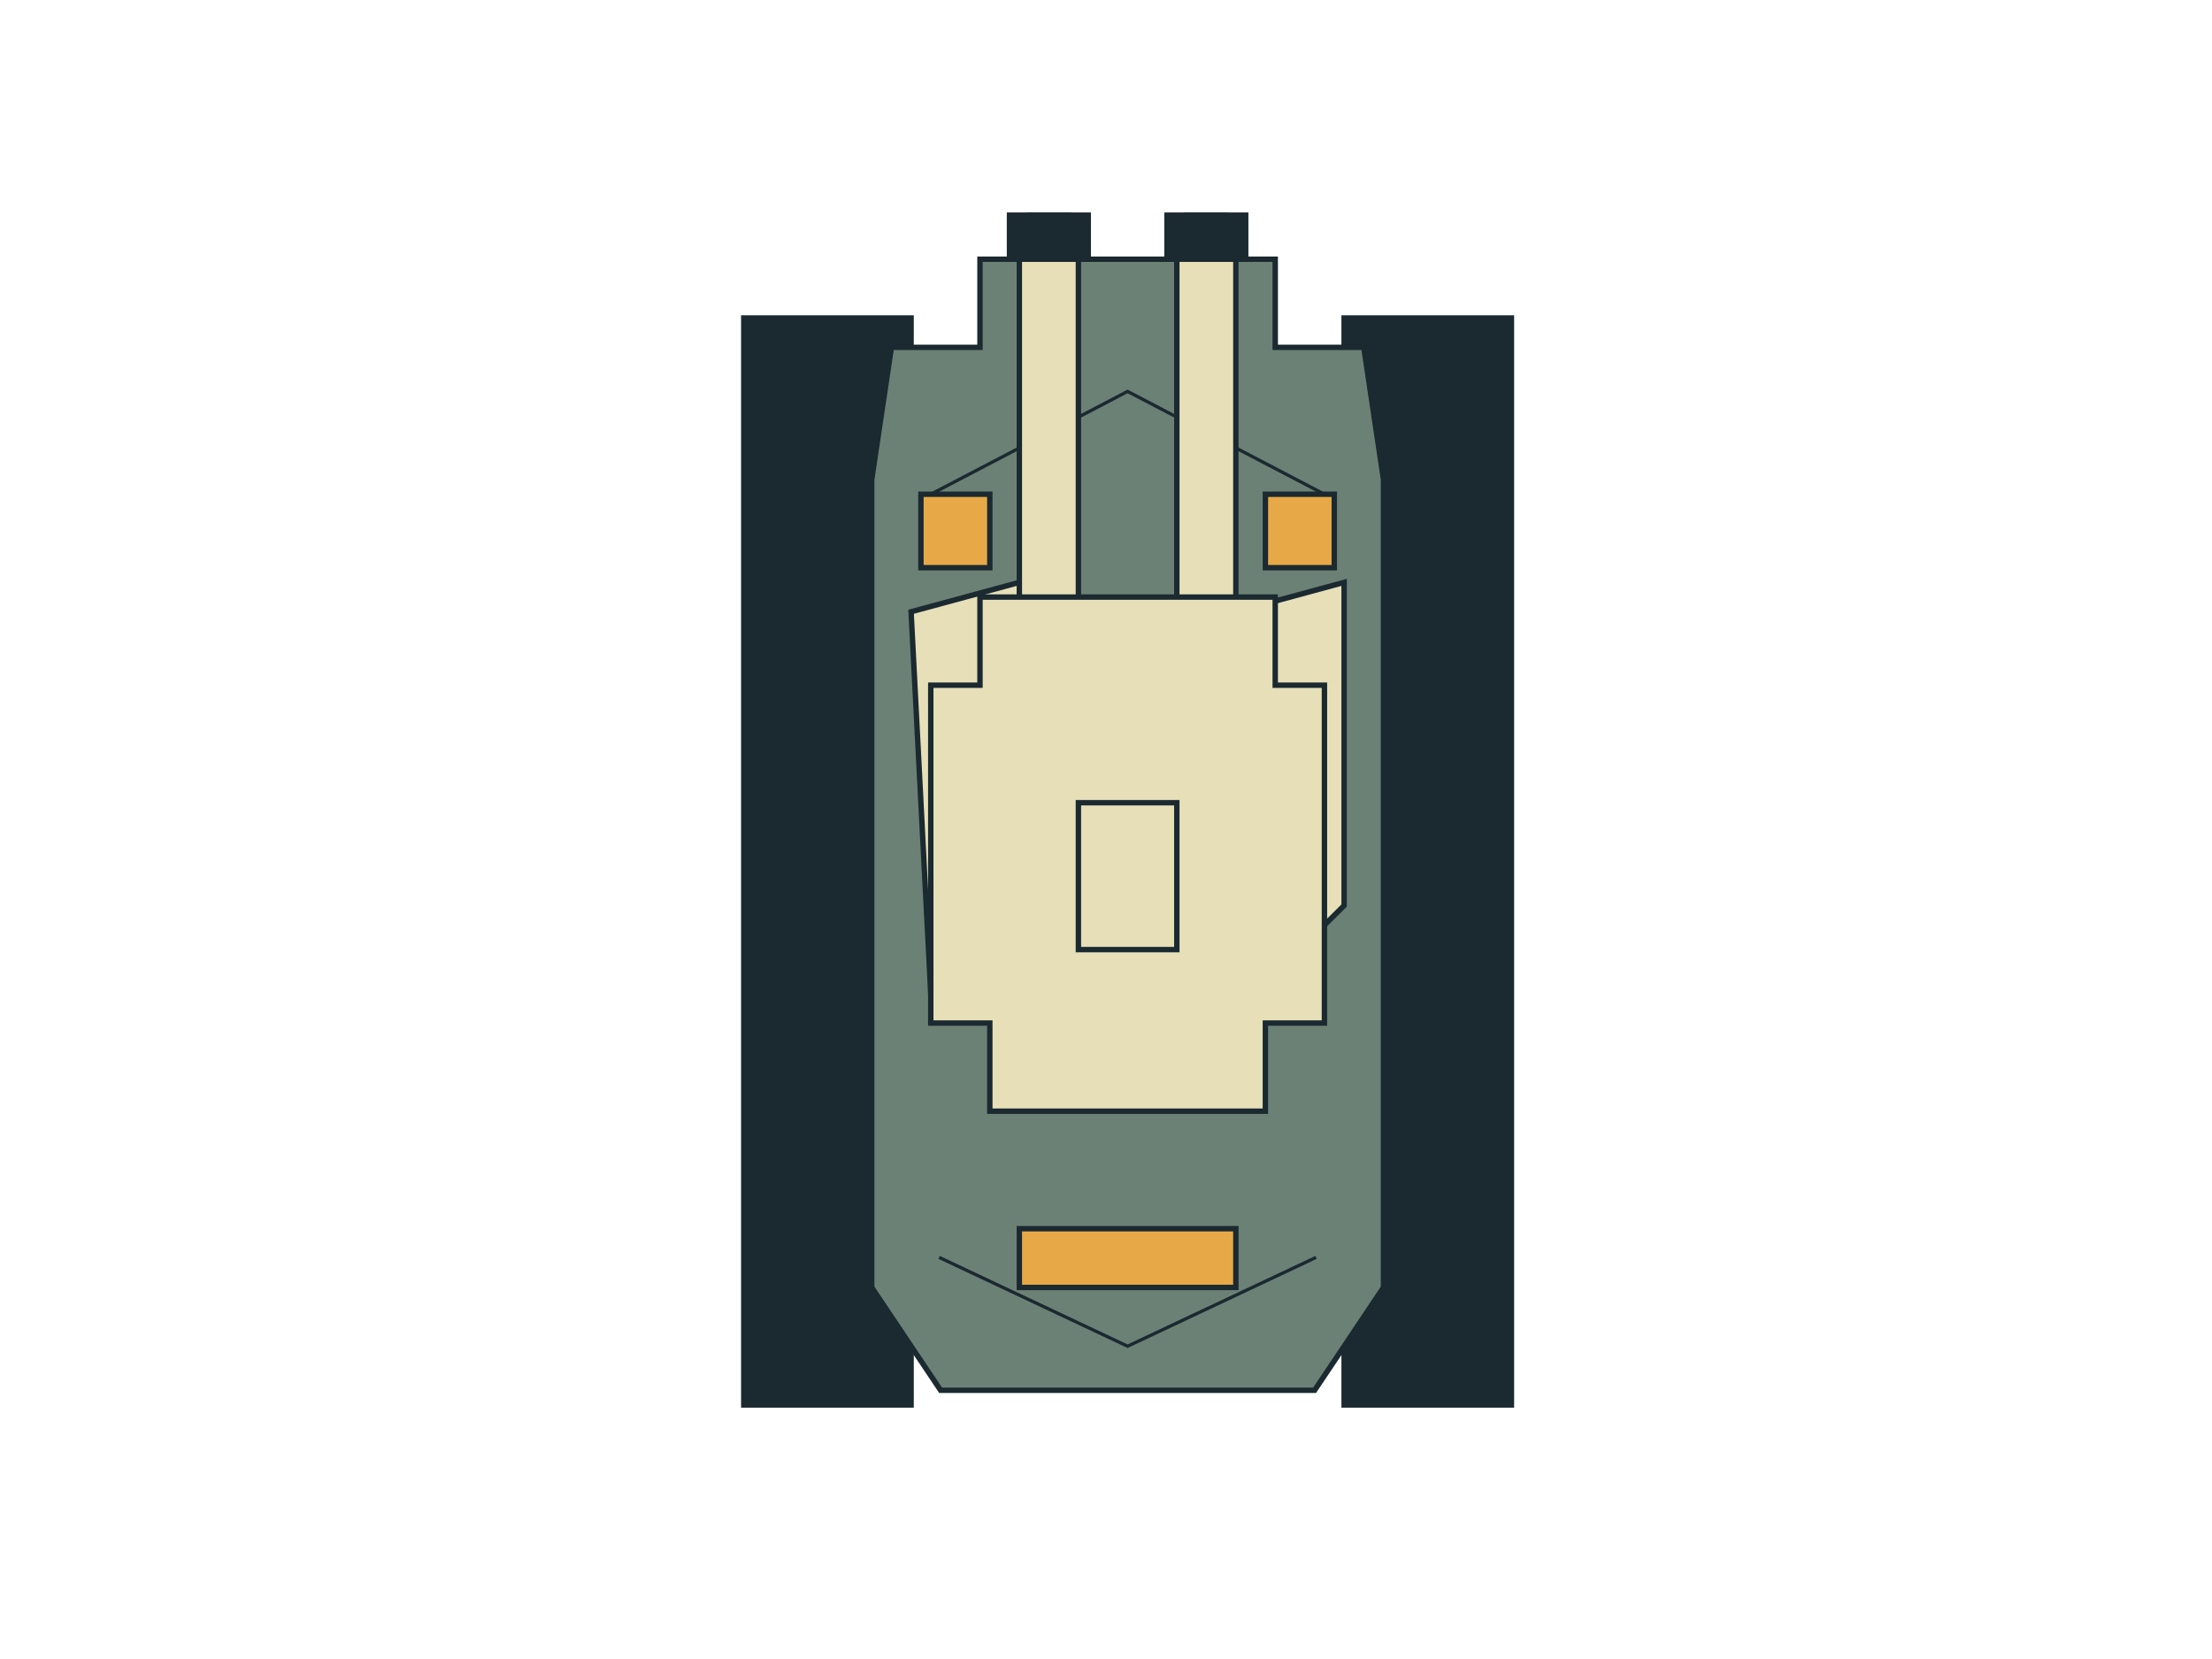
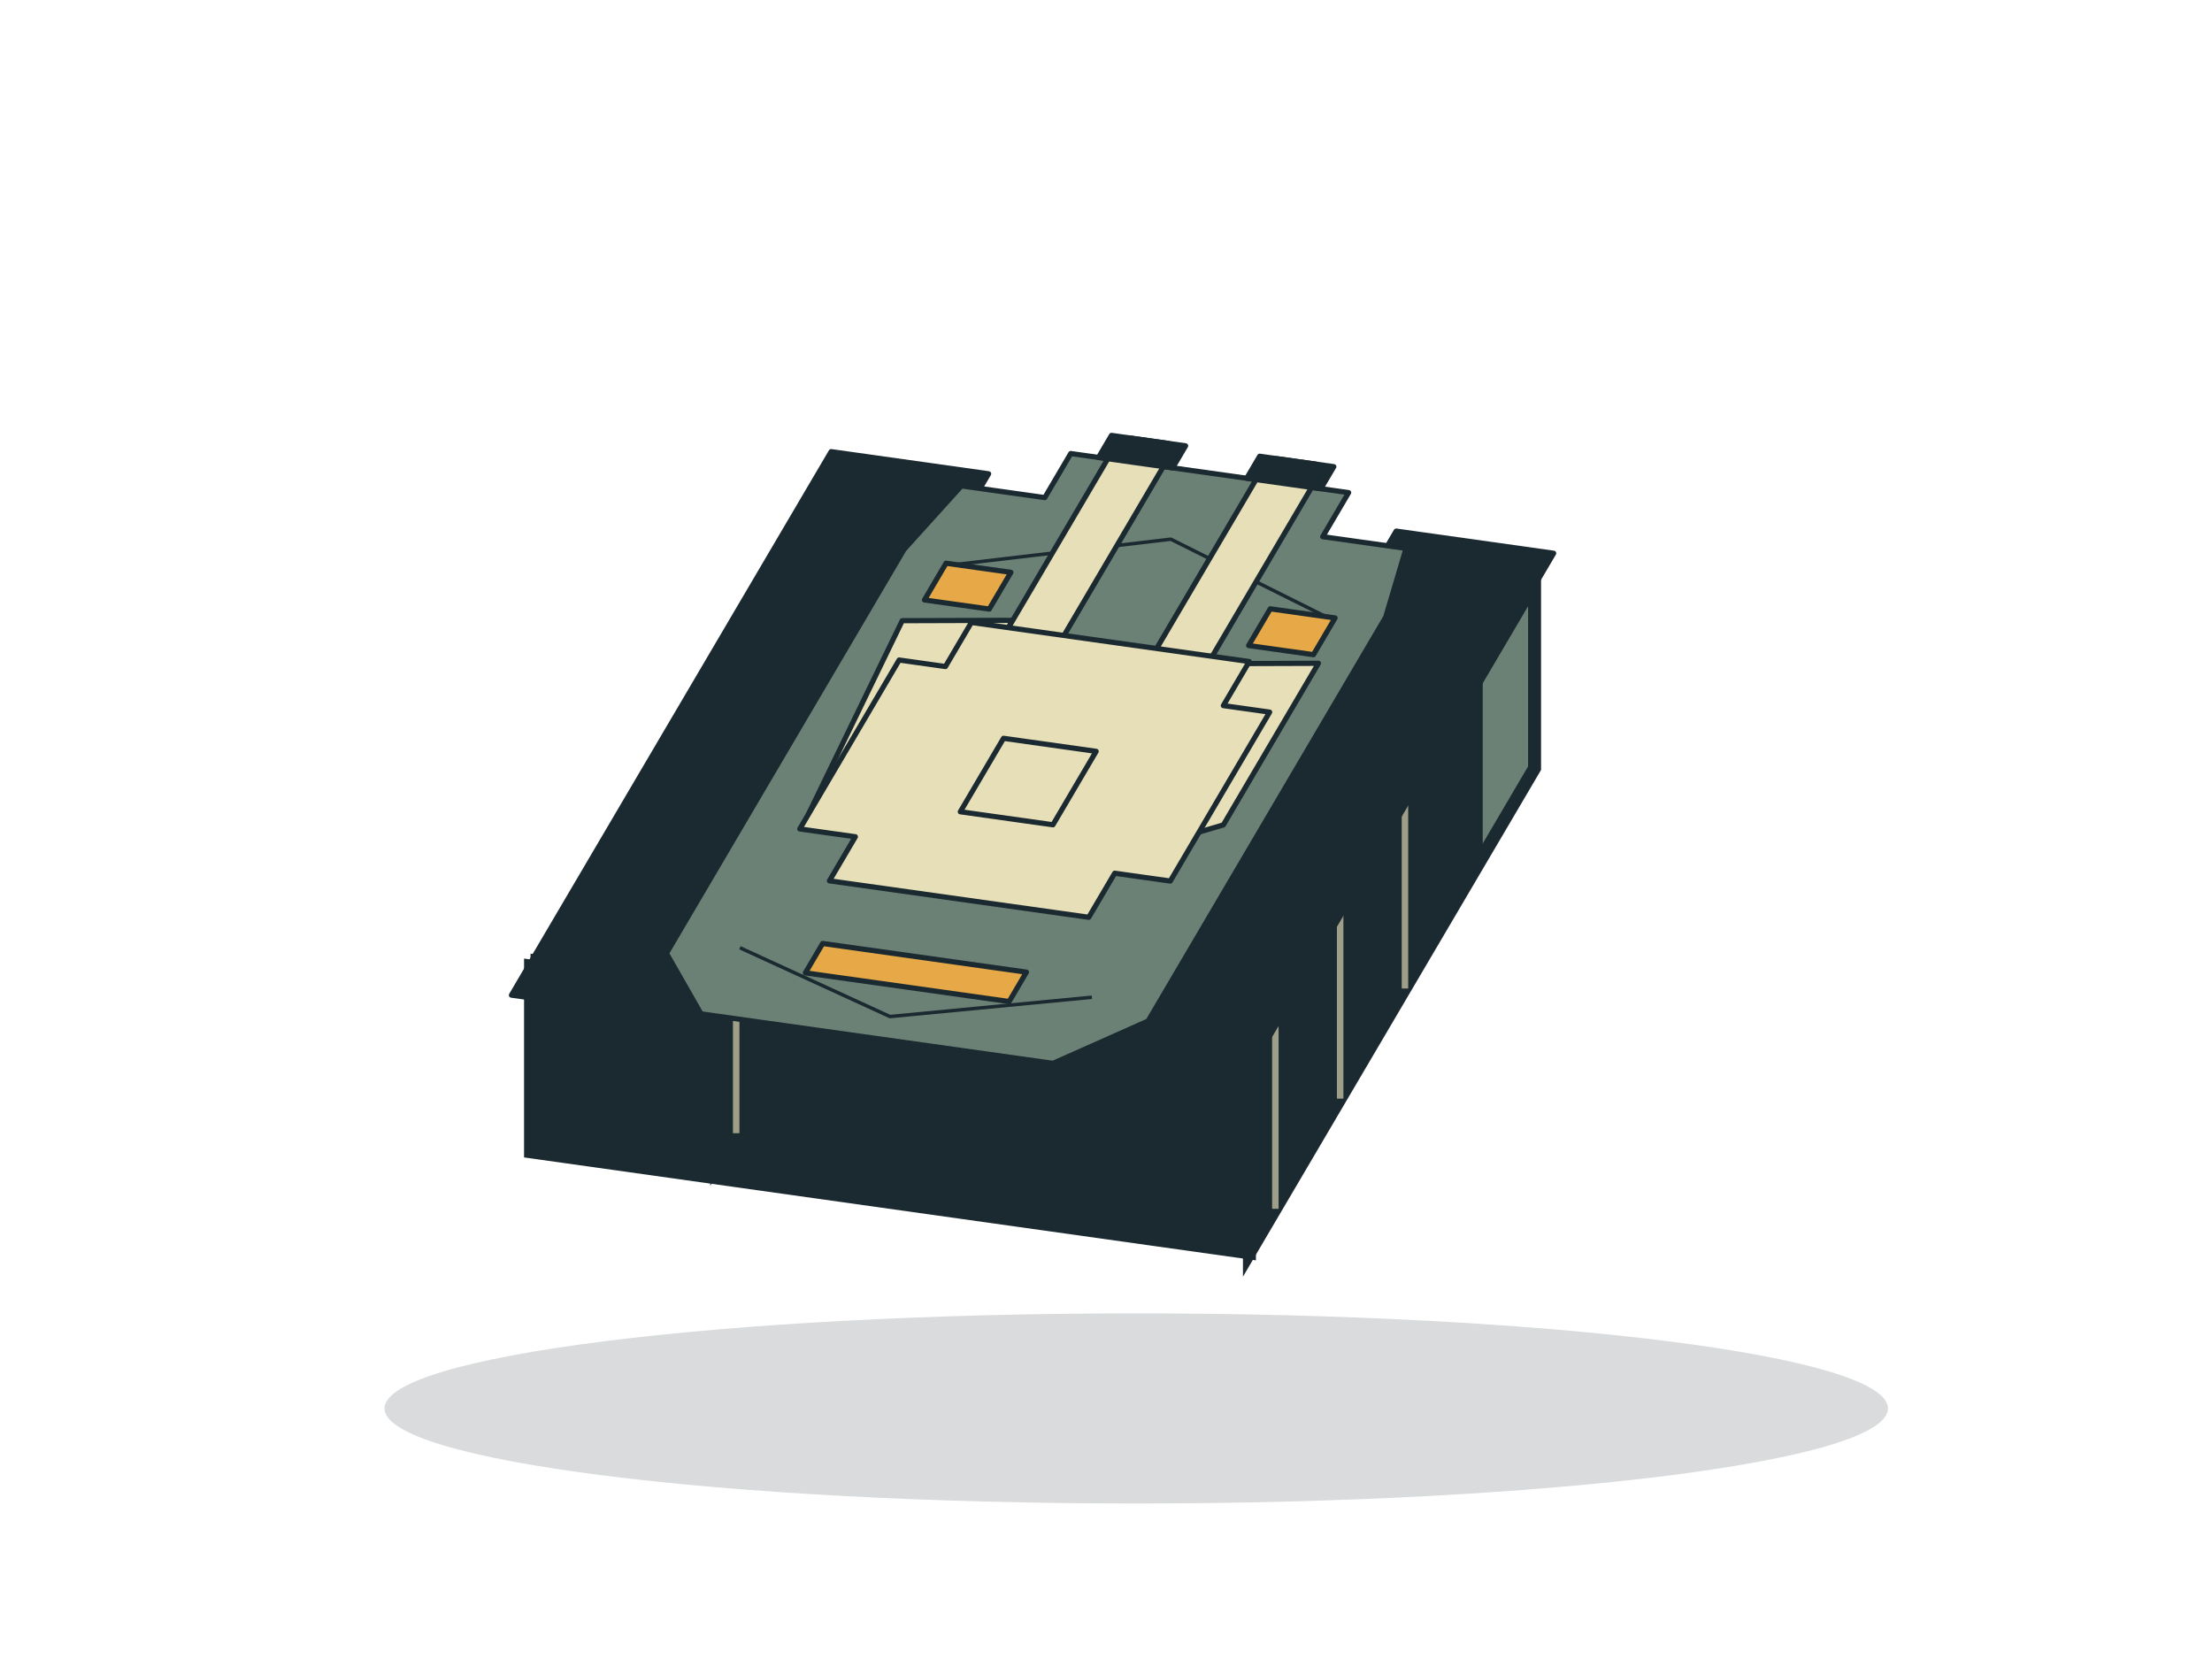
- <svg xmlns="http://www.w3.org/2000/svg" width="1024" height="768" viewBox="0 0 512 384" role="img" aria-label="SIEGE TANK — PIXEL / STRATEGY DISPLAY library view">
+ <svg xmlns="http://www.w3.org/2000/svg" width="1024" height="768" viewBox="0 0 512 384" role="img" aria-label="SIEGE TANK — PIXEL / STRATEGY DISPLAY three-quarter view">
  <style>
-   .paper{fill:#e6dfb8} .ink{fill:#1b2930} .accent-fill{fill:#e7a947}
-   .card{fill:#e6dfb8;stroke:#1b2930;stroke-width:1.4} .rule{fill:none;stroke:#1b2930;stroke-width:1}
-   .title,.subtitle,.label,.index,.footer{fill:#1b2930;font-family:Arial,Helvetica,sans-serif}
-   .title{font-size:35px;font-weight:800;letter-spacing:2px}.subtitle{font-size:16px;letter-spacing:2px}.label{font-size:15px;font-weight:700;letter-spacing:.7px}.index{font-size:15px;font-weight:800}.footer{font-size:14px;letter-spacing:1px}
-   .unit{stroke:#1b2930;stroke-width:2.5;stroke-linecap:square;stroke-linejoin:miter}
-   .unit *{vector-effect:non-scaling-stroke}
-   .body{fill:#e6dfb8} .shell{fill:#6c8175} .turret{fill:#e6dfb8} .track{fill:#1b2930} .port{fill:#e6dfb8} .accent{fill:#e7a947}
-   .detail{fill:none;stroke:#1b2930;stroke-width:1.5}.accent-line{fill:none;stroke:#e7a947;stroke-width:3}
-   .inf-figure{fill:#6c8175;stroke:#1b2930;stroke-width:2.4;stroke-linejoin:round}
-   .inf-head,.inf-rifle{fill:#1b2930;stroke:#1b2930;stroke-width:1.5;stroke-linejoin:round}
-   .inf-detail{fill:none;stroke:#1b2930;stroke-width:1.6;stroke-linecap:round}
-   .inf-marker{fill:#1b2930;stroke:#e6dfb8;stroke-width:2.5;paint-order:stroke fill;font-family:Arial,Helvetica,sans-serif;font-size:48px;font-weight:800;text-anchor:middle}
- </style>
-   <g transform="translate(91 26) scale(3.4)">
+   .ground-shadow{fill:#1b2930;opacity:.17}.person-shadow{fill:#1b2930;opacity:.22}
+   .right-face{fill:#6c8175;stroke:#1b2930;stroke-width:3}.rear-face{fill:#1b2930;stroke:#1b2930;stroke-width:3}
+   .track-side,.track-rear{fill:#1b2930;stroke:#1b2930;stroke-width:2}.track-line{fill:none;stroke:#e6dfb8;stroke-width:1.5;opacity:.65}
+   .upper-top{fill:#e6dfb8;stroke:#1b2930;stroke-width:3}.upper-side{fill:#6c8175;stroke:#1b2930;stroke-width:3}
+   .hover-glow,.thruster{fill:none;stroke:#e7a947;stroke-width:4;stroke-linecap:round}
+   .projected-top{stroke:#1b2930;stroke-width:2.4;stroke-linejoin:round}.projected-top *{vector-effect:non-scaling-stroke}
+   .body{fill:#e6dfb8}.shell{fill:#6c8175}.turret{fill:#e6dfb8}.track{fill:#1b2930}.port{fill:#e6dfb8}.accent{fill:#e7a947}
+   .detail{fill:none;stroke:#1b2930;stroke-width:1.6}.accent-line{fill:none;stroke:#e7a947;stroke-width:3}
+   .inf-figure{fill:#6c8175;stroke:#1b2930;stroke-width:2.4}.inf-head,.inf-rifle{fill:#1b2930;stroke:#1b2930;stroke-width:1.5}
+   .inf-detail{fill:none;stroke:#1b2930;stroke-width:1.6}.person-depth .inf-figure{fill:#1b2930}.person-depth .inf-head,.person-depth .inf-rifle{fill:#1b2930}
+   .library-marker{fill:#1b2930;stroke:#e6dfb8;stroke-width:3;paint-order:stroke fill;font:800 78px Arial,Helvetica,sans-serif;text-anchor:middle}
+   </style>
+   <ellipse class="ground-shadow" cx="263" cy="326" rx="174" ry="22" />
+   <polygon class="right-face" points="355.2,134.8 289.2,247.0 289.2,290.0 355.2,177.8" />
+   <polygon class="rear-face" points="289.2,247.0 122.8,223.6 122.8,266.6 289.2,290.0" />
+   <polygon class="track-side" points="217.4,139.3 165.4,227.8 165.4,270.8 217.4,182.3" />
+   <polygon class="track-rear" points="165.4,227.8 123.8,221.9 123.8,264.9 165.4,270.8" />
+   <path class="track-line" d="M205.4 159.8L200.4 168.3m0 0v43" />
+   <path class="track-line" d="M190.4 185.3L185.4 193.8m0 0v43" />
+   <path class="track-line" d="M175.4 210.8L170.4 219.3m0 0v43" />
+   <polygon class="track-side" points="342.2,156.9 290.2,245.3 290.2,288.3 342.2,199.9" />
+   <polygon class="track-rear" points="290.2,245.3 248.6,239.4 248.6,282.4 290.2,288.3" />
+   <path class="track-line" d="M330.2 177.3L325.2 185.8m0 0v43" />
+   <path class="track-line" d="M315.2 202.8L310.2 211.3m0 0v43" />
+   <path class="track-line" d="M300.2 228.3L295.2 236.8m0 0v43" />
+   <g class="projected-top" transform="matrix(3.2 .45 -1 1.7 130 70)">
    <g class="unit" aria-label="SIEGE TANK">
      <g transform="translate(50 0) scale(0.67 1) translate(-50 0)">
        <rect class="track" x="11" y="14" width="17" height="74" rx="0" />
        <rect class="track" x="72" y="14" width="17" height="74" rx="0" />
        <polygon class="shell" points="35,10 65,10 65,16 74,16 76,25 76,80 69,87 31,87 24,80 24,25 26,16 35,16" />
        <path class="detail" d="M30 26L50 19L70 26M31 78L50 84L69 78" />
        <path class="body" d="M28 34L39 32V54L30 60Z" />
        <path class="body" d="M61 34L72 32V54L63 60Z" />
        <rect class="accent" x="39" y="76" width="22" height="4" rx="0" />
        <rect class="accent" x="29" y="26" width="7" height="5" rx="0" />
        <rect class="accent" x="64" y="26" width="7" height="5" rx="0" />
        <rect class="body" x="39" y="7" width="6" height="37" rx="1" />
        <rect class="track" x="38" y="7" width="8" height="3" rx="0" />
        <rect class="body" x="55" y="7" width="6" height="37" rx="1" />
        <rect class="track" x="54" y="7" width="8" height="3" rx="0" />
        <path class="turret" d="M35 33H65V39H70V62H64V68H36V62H30V39H35Z" />
        <rect class="port" x="45" y="47" width="10" height="10" rx="0" />
      </g>
    </g>
  </g>
</svg>
